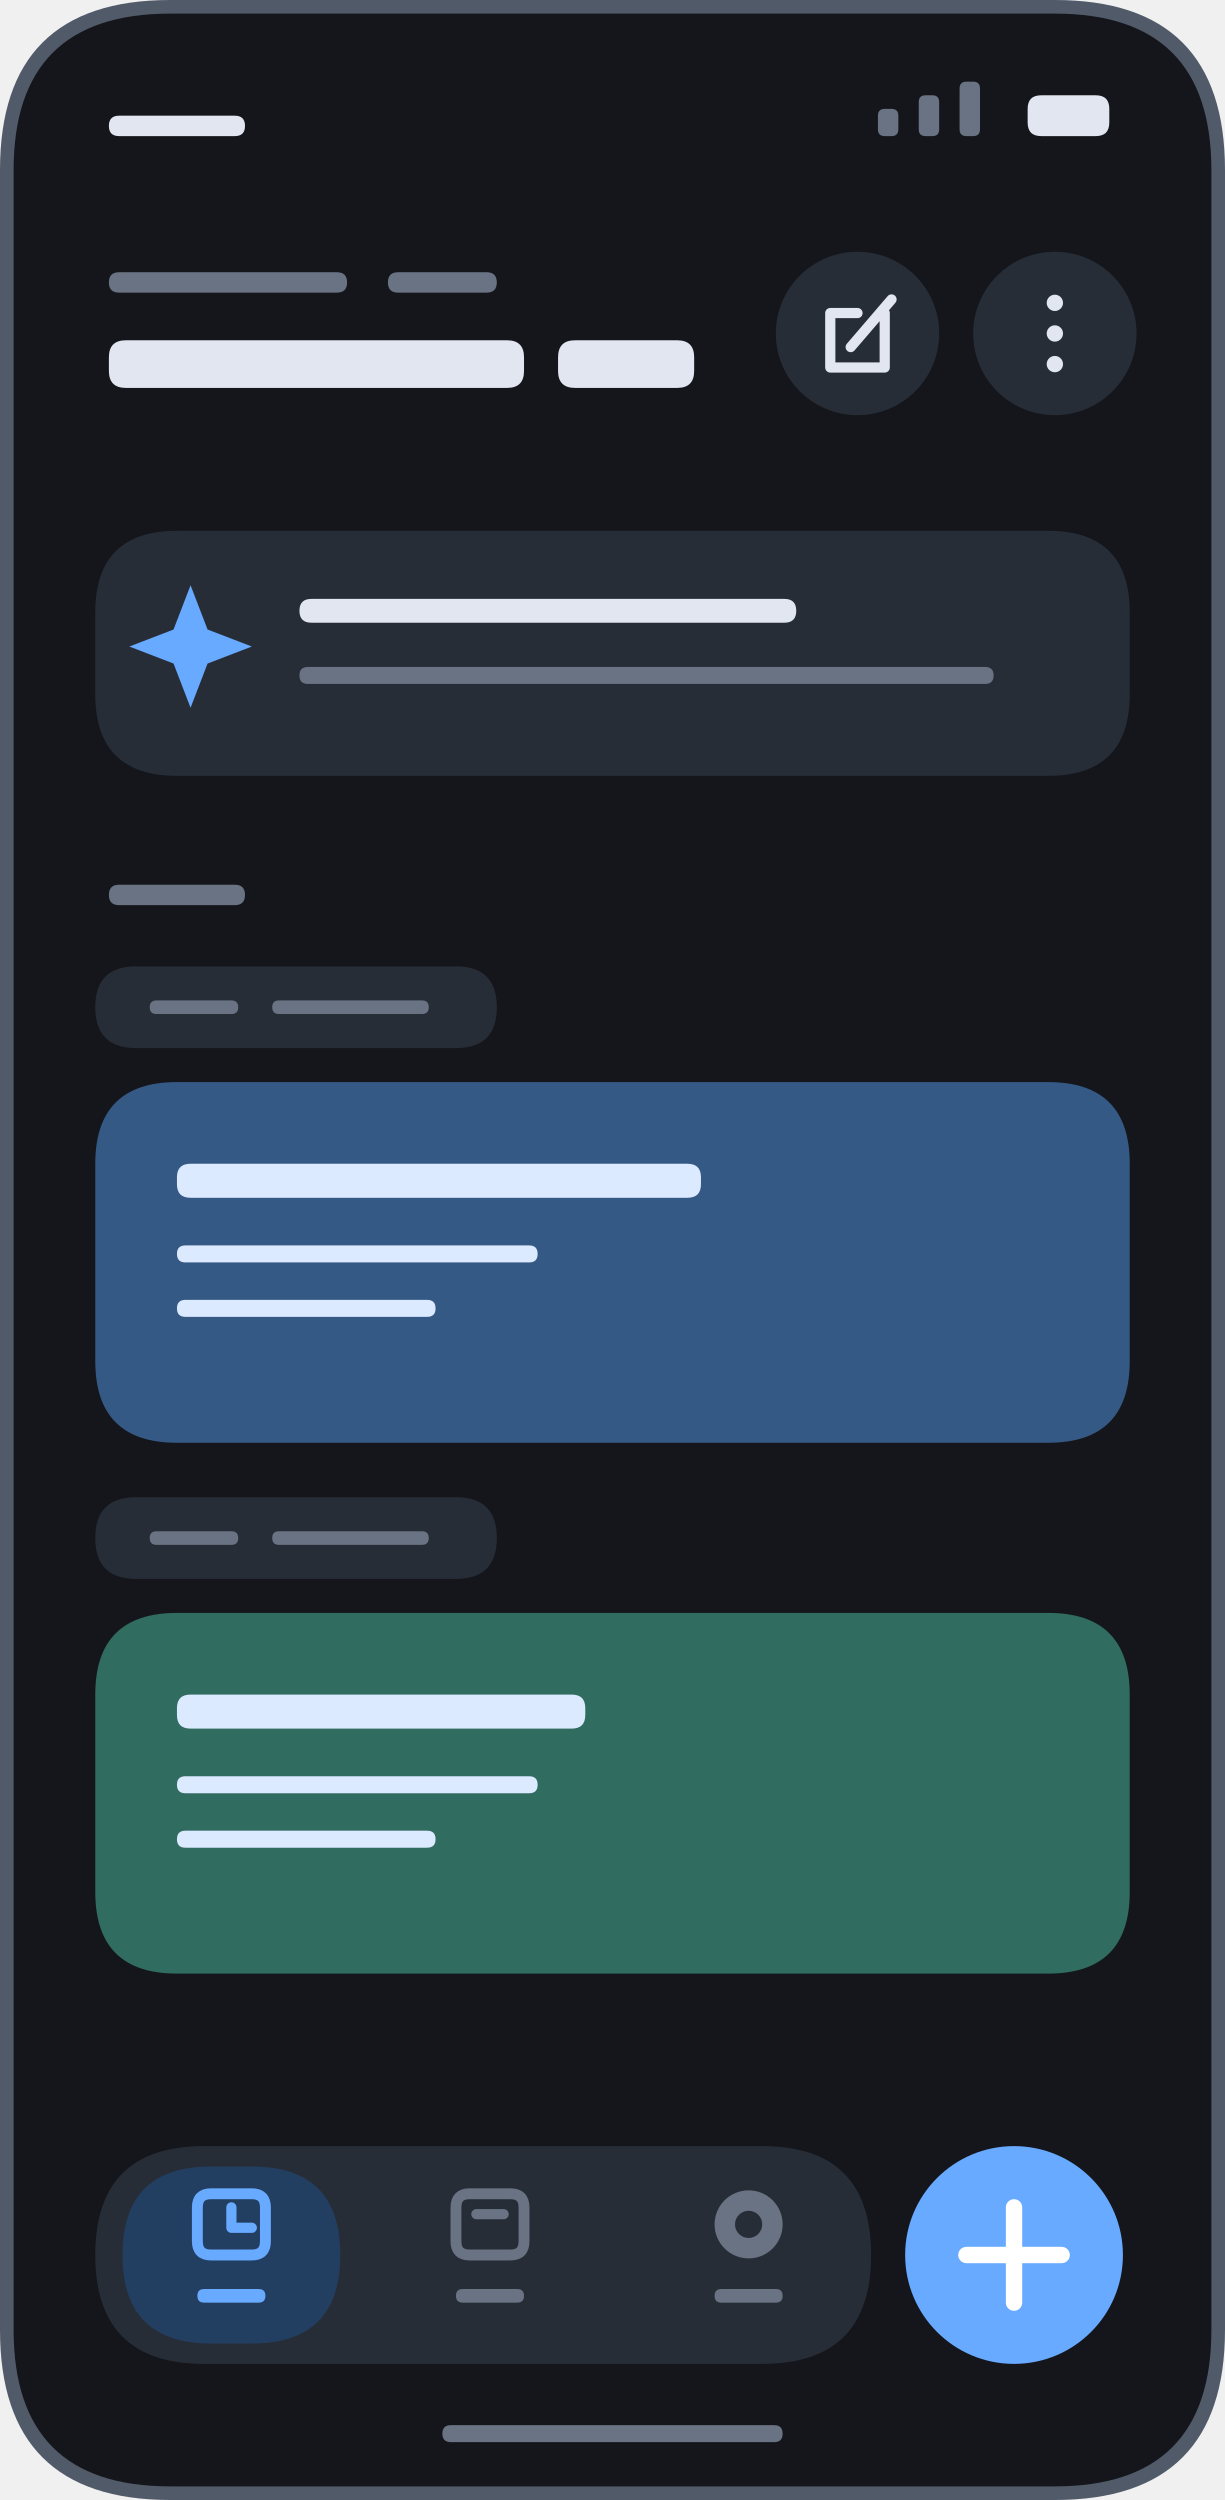
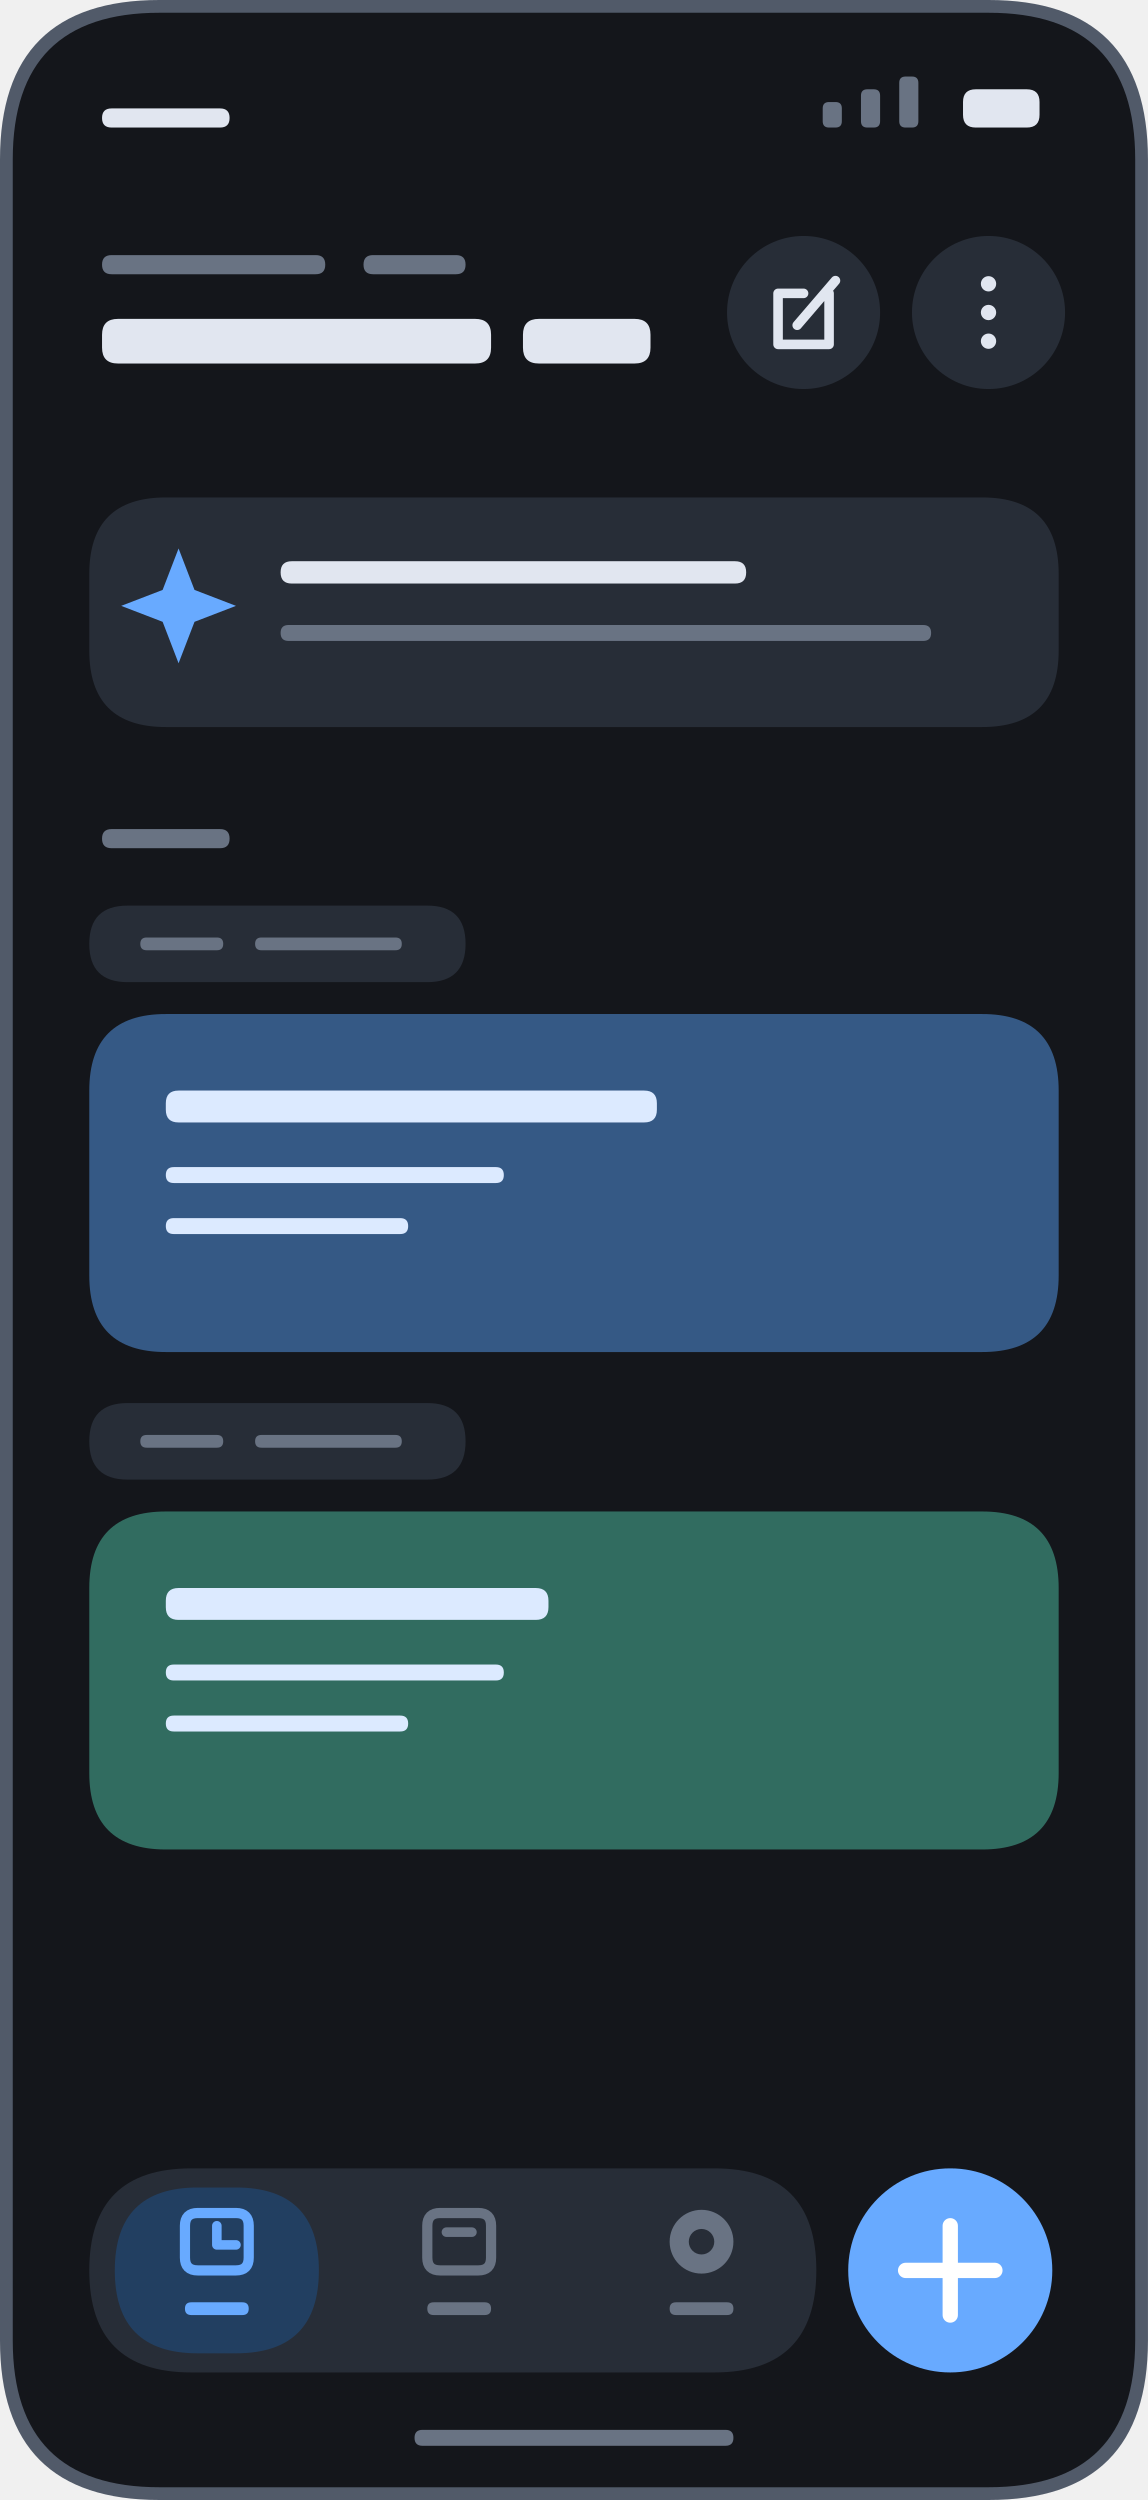
- <svg xmlns="http://www.w3.org/2000/svg" width="180" height="367.347" viewBox="0 0 180 367.347">
-   <path d="M25,0 H155 Q180,0 180,25 V342.347 Q180,367.347 155,367.347 H25 Q0,367.347 0,342.347 V25 Q0,0 25,0 Z" fill="#515A69" />
-   <path d="M25,2 H155 Q178,2 178,25 V342.347 Q178,365.347 155,365.347 H25 Q2,365.347 2,342.347 V25 Q2,2 25,2 Z" fill="#14161B" />
+ <svg xmlns="http://www.w3.org/2000/svg" width="180" height="392" viewBox="0 0 180 392">
+   <path d="M25,0 H155 Q180,0 180,25 V367 Q180,392 155,392 H25 Q0,392 0,367 V25 Q0,0 25,0 Z" fill="#515A69" />
+   <path d="M25,2 H155 Q178,2 178,25 V367 Q178,390 155,390 H25 Q2,390 2,367 V25 Q2,2 25,2 Z" fill="#14161B" />
  <path d="M17.5,17 H34.5 Q36,17 36,18.5 V18.5 Q36,20 34.5,20 H17.5 Q16,20 16,18.5 V18.5 Q16,17 17.5,17 Z" fill="#E1E6F0" />
  <path d="M130,16 H131 Q132,16 132,17 V19 Q132,20 131,20 H130 Q129,20 129,19 V17 Q129,16 130,16 Z" fill="#697383" />
  <path d="M136,14 H137 Q138,14 138,15 V19 Q138,20 137,20 H136 Q135,20 135,19 V15 Q135,14 136,14 Z" fill="#697383" />
  <path d="M142,12 H143 Q144,12 144,13 V19 Q144,20 143,20 H142 Q141,20 141,19 V13 Q141,12 142,12 Z" fill="#697383" />
  <path d="M153,14 H161 Q163,14 163,16 V18 Q163,20 161,20 H153 Q151,20 151,18 V16 Q151,14 153,14 Z" fill="#E1E6F0" />
  <path d="M17.5,40 H49.5 Q51,40 51,41.5 V41.5 Q51,43 49.5,43 H17.5 Q16,43 16,41.5 V41.5 Q16,40 17.5,40 Z" fill="#697383" />
  <path d="M58.5,40 H71.5 Q73,40 73,41.5 V41.5 Q73,43 71.5,43 H58.5 Q57,43 57,41.5 V41.5 Q57,40 58.5,40 Z" fill="#697383" />
  <path d="M18.5,50 H74.5 Q77,50 77,52.5 V54.5 Q77,57 74.5,57 H18.5 Q16,57 16,54.5 V52.5 Q16,50 18.5,50 Z" fill="#E1E6F0" />
  <path d="M84.5,50 H99.5 Q102,50 102,52.5 V54.5 Q102,57 99.5,57 H84.5 Q82,57 82,54.5 V52.5 Q82,50 84.5,50 Z" fill="#E1E6F0" />
  <path d="M114,49 A12,12 0,1 0 138,49 A12,12 0,1 0 114,49 Z" fill="#272D37" />
  <path d="M143,49 A12,12 0,1 0 167,49 A12,12 0,1 0 143,49 Z" fill="#272D37" />
  <path d="M130,46 L130,54 L122,54 L122,46 L126,46 M125,51 L131,44" fill="none" stroke="#E1E6F0" stroke-width="1.5" stroke-linecap="round" stroke-linejoin="round" />
  <path d="M153.8,44.5 A1.2,1.2 0,1 0 156.2,44.5 A1.2,1.2 0,1 0 153.8,44.5 Z" fill="#E1E6F0" />
  <path d="M153.8,49 A1.2,1.2 0,1 0 156.2,49 A1.2,1.2 0,1 0 153.8,49 Z" fill="#E1E6F0" />
  <path d="M153.8,53.5 A1.2,1.2 0,1 0 156.2,53.5 A1.2,1.2 0,1 0 153.8,53.5 Z" fill="#E1E6F0" />
  <path d="M26,78 H154 Q166,78 166,90 V102 Q166,114 154,114 H26 Q14,114 14,102 V90 Q14,78 26,78 Z" fill="#272D37" />
  <path d="M28,86 L30.5,92.5 L37,95 L30.5,97.5 L28,104 L25.5,97.5 L19,95 L25.5,92.5 Z" fill="#68AAFF" />
  <path d="M45.75,88 H115.25 Q117,88 117,89.75 V89.75 Q117,91.5 115.25,91.5 H45.75 Q44,91.5 44,89.75 V89.75 Q44,88 45.75,88 Z" fill="#E1E6F0" />
  <path d="M45.25,98 H144.75 Q146,98 146,99.25 V99.25 Q146,100.5 144.75,100.5 H45.25 Q44,100.5 44,99.25 V99.25 Q44,98 45.25,98 Z" fill="#697383" />
  <path d="M17.5,130 H34.5 Q36,130 36,131.5 V131.5 Q36,133 34.5,133 H17.5 Q16,133 16,131.5 V131.5 Q16,130 17.5,130 Z" fill="#697383" />
  <path d="M20,142 H67 Q73,142 73,148 V148 Q73,154 67,154 H20 Q14,154 14,148 V148 Q14,142 20,142 Z" fill="#272D37" />
  <path d="M23,147 H34 Q35,147 35,148 V148 Q35,149 34,149 H23 Q22,149 22,148 V148 Q22,147 23,147 Z" fill="#697383" />
  <path d="M41,147 H62 Q63,147 63,148 V148 Q63,149 62,149 H41 Q40,149 40,148 V148 Q40,147 41,147 Z" fill="#697383" />
  <path d="M26,159 H154 Q166,159 166,171 V200 Q166,212 154,212 H26 Q14,212 14,200 V171 Q14,159 26,159 Z" fill="#355985" />
  <path d="M28,171 H101 Q103,171 103,173 V174 Q103,176 101,176 H28 Q26,176 26,174 V173 Q26,171 28,171 Z" fill="#DCEAFF" />
  <path d="M27.25,183 H77.75 Q79,183 79,184.25 V184.25 Q79,185.5 77.75,185.5 H27.25 Q26,185.5 26,184.25 V184.25 Q26,183 27.25,183 Z" fill="#DCEAFF" />
  <path d="M27.25,191 H62.75 Q64,191 64,192.25 V192.25 Q64,193.5 62.75,193.5 H27.25 Q26,193.5 26,192.25 V192.25 Q26,191 27.25,191 Z" fill="#DCEAFF" />
  <path d="M20,220 H67 Q73,220 73,226 V226 Q73,232 67,232 H20 Q14,232 14,226 V226 Q14,220 20,220 Z" fill="#272D37" />
  <path d="M23,225 H34 Q35,225 35,226 V226 Q35,227 34,227 H23 Q22,227 22,226 V226 Q22,225 23,225 Z" fill="#697383" />
  <path d="M41,225 H62 Q63,225 63,226 V226 Q63,227 62,227 H41 Q40,227 40,226 V226 Q40,225 41,225 Z" fill="#697383" />
  <path d="M26,237 H154 Q166,237 166,249 V278 Q166,290 154,290 H26 Q14,290 14,278 V249 Q14,237 26,237 Z" fill="#316C60" />
  <path d="M28,249 H84 Q86,249 86,251 V252 Q86,254 84,254 H28 Q26,254 26,252 V251 Q26,249 28,249 Z" fill="#DCEAFF" />
  <path d="M27.25,261 H77.75 Q79,261 79,262.25 V262.25 Q79,263.5 77.75,263.5 H27.25 Q26,263.5 26,262.25 V262.25 Q26,261 27.25,261 Z" fill="#DCEAFF" />
  <path d="M27.25,269 H62.75 Q64,269 64,270.25 V270.25 Q64,271.5 62.75,271.5 H27.25 Q26,271.5 26,270.25 V270.25 Q26,269 27.25,269 Z" fill="#DCEAFF" />
-   <g transform="translate(0 7.346939)">
+   <g transform="translate(0 32)">
    <path d="M30,308 H112 Q128,308 128,324 V324 Q128,340 112,340 H30 Q14,340 14,324 V324 Q14,308 30,308 Z" fill="#272D37" />
    <path d="M31,311 H37 Q50,311 50,324 V324 Q50,337 37,337 H31 Q18,337 18,324 V324 Q18,311 31,311 Z" fill="#223F61" />
    <path d="M31,315 H37 Q39,315 39,317 V322 Q39,324 37,324 H31 Q29,324 29,322 V317 Q29,315 31,315 Z" fill="none" stroke="#68AAFF" stroke-width="1.6" stroke-linecap="round" stroke-linejoin="round" />
    <path d="M34,317 V320 H37" fill="none" stroke="#68AAFF" stroke-width="1.5" stroke-linecap="round" stroke-linejoin="round" />
    <path d="M30,329 H38 Q39,329 39,330 V330 Q39,331 38,331 H30 Q29,331 29,330 V330 Q29,329 30,329 Z" fill="#68AAFF" />
    <path d="M69,315 H75 Q77,315 77,317 V322 Q77,324 75,324 H69 Q67,324 67,322 V317 Q67,315 69,315 Z" fill="none" stroke="#697383" stroke-width="1.6" stroke-linecap="round" stroke-linejoin="round" />
    <path d="M70,318 H74" fill="none" stroke="#697383" stroke-width="1.5" stroke-linecap="round" stroke-linejoin="round" />
    <path d="M68,329 H76 Q77,329 77,330 V330 Q77,331 76,331 H68 Q67,331 67,330 V330 Q67,329 68,329 Z" fill="#697383" />
    <path d="M105,319.5 A5,5 0,1 0 115,319.5 A5,5 0,1 0 105,319.5 Z" fill="#697383" />
    <path d="M108,319.5 A2,2 0,1 0 112,319.5 A2,2 0,1 0 108,319.5 Z" fill="#272D37" />
    <path d="M106,329 H114 Q115,329 115,330 V330 Q115,331 114,331 H106 Q105,331 105,330 V330 Q105,329 106,329 Z" fill="#697383" />
    <path d="M133,324 A16,16 0,1 0 165,324 A16,16 0,1 0 133,324 Z" fill="#68AAFF" />
    <path d="M149,317 V331 M142,324 H156" fill="none" stroke="#FFFFFF" stroke-width="2.4" stroke-linecap="round" stroke-linejoin="round" />
    <path d="M66.25,349 H113.75 Q115,349 115,350.25 V350.25 Q115,351.5 113.75,351.5 H66.25 Q65,351.5 65,350.25 V350.25 Q65,349 66.25,349 Z" fill="#697383" />
  </g>
</svg>
